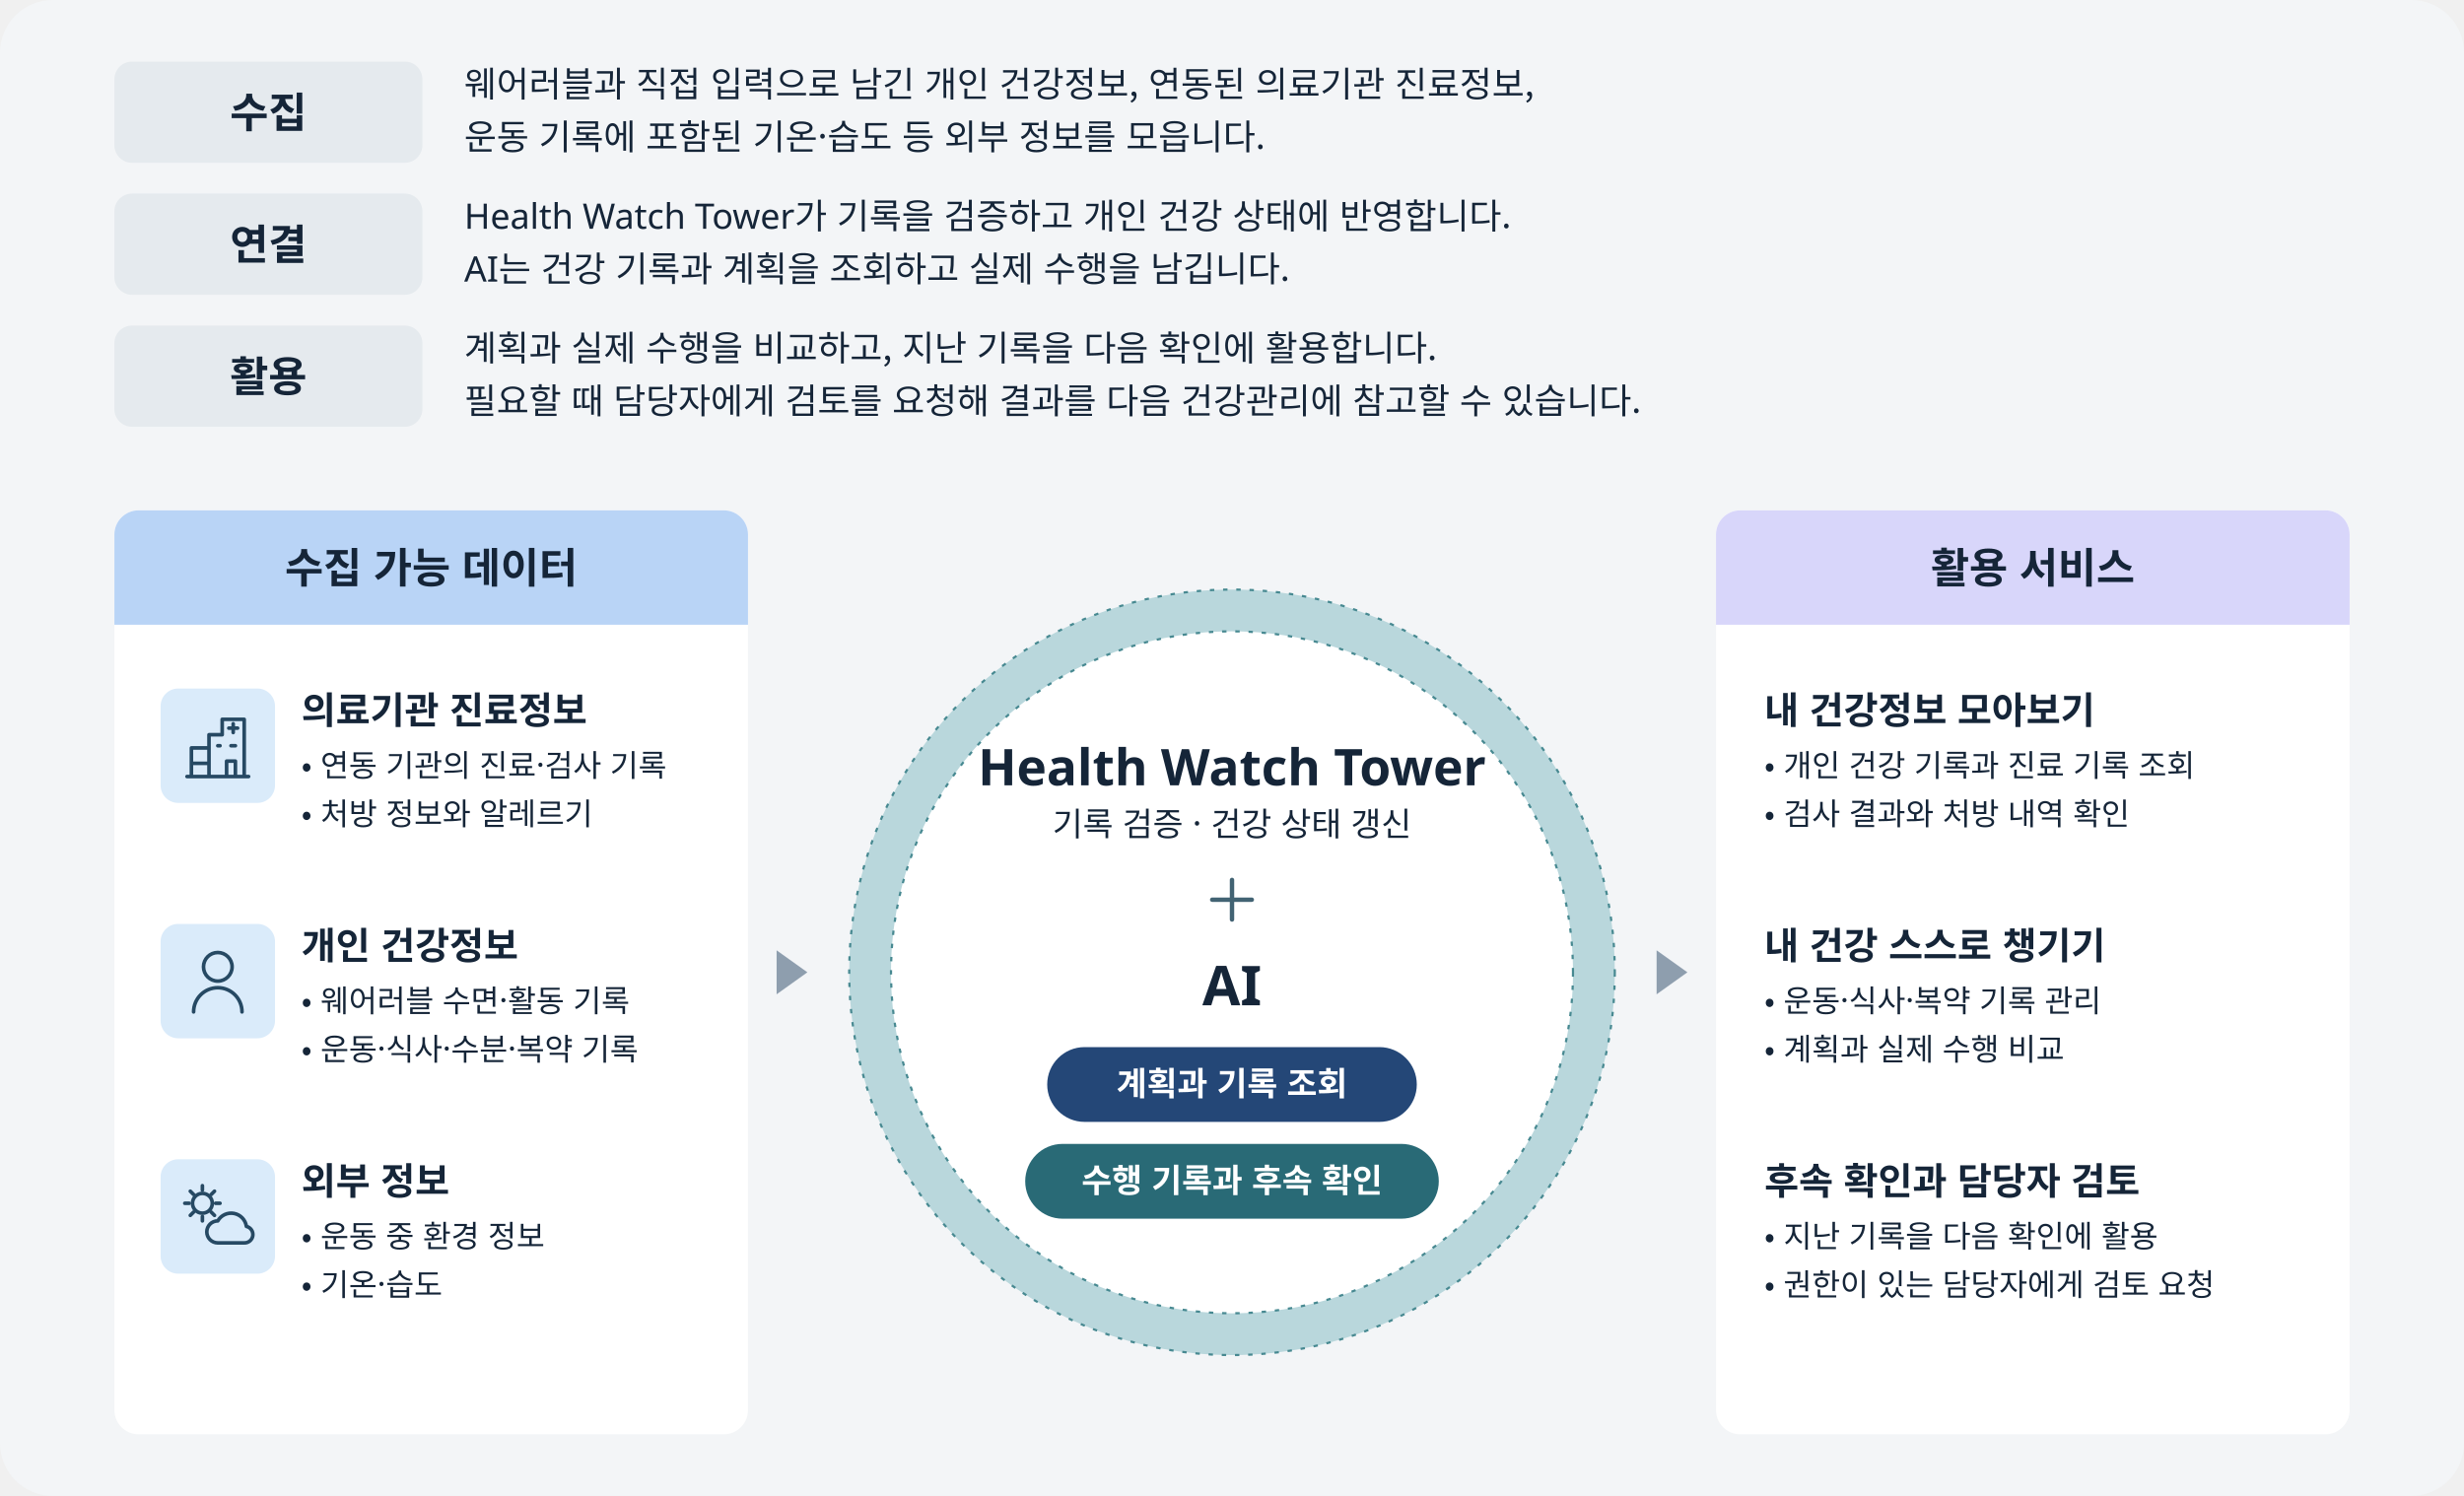
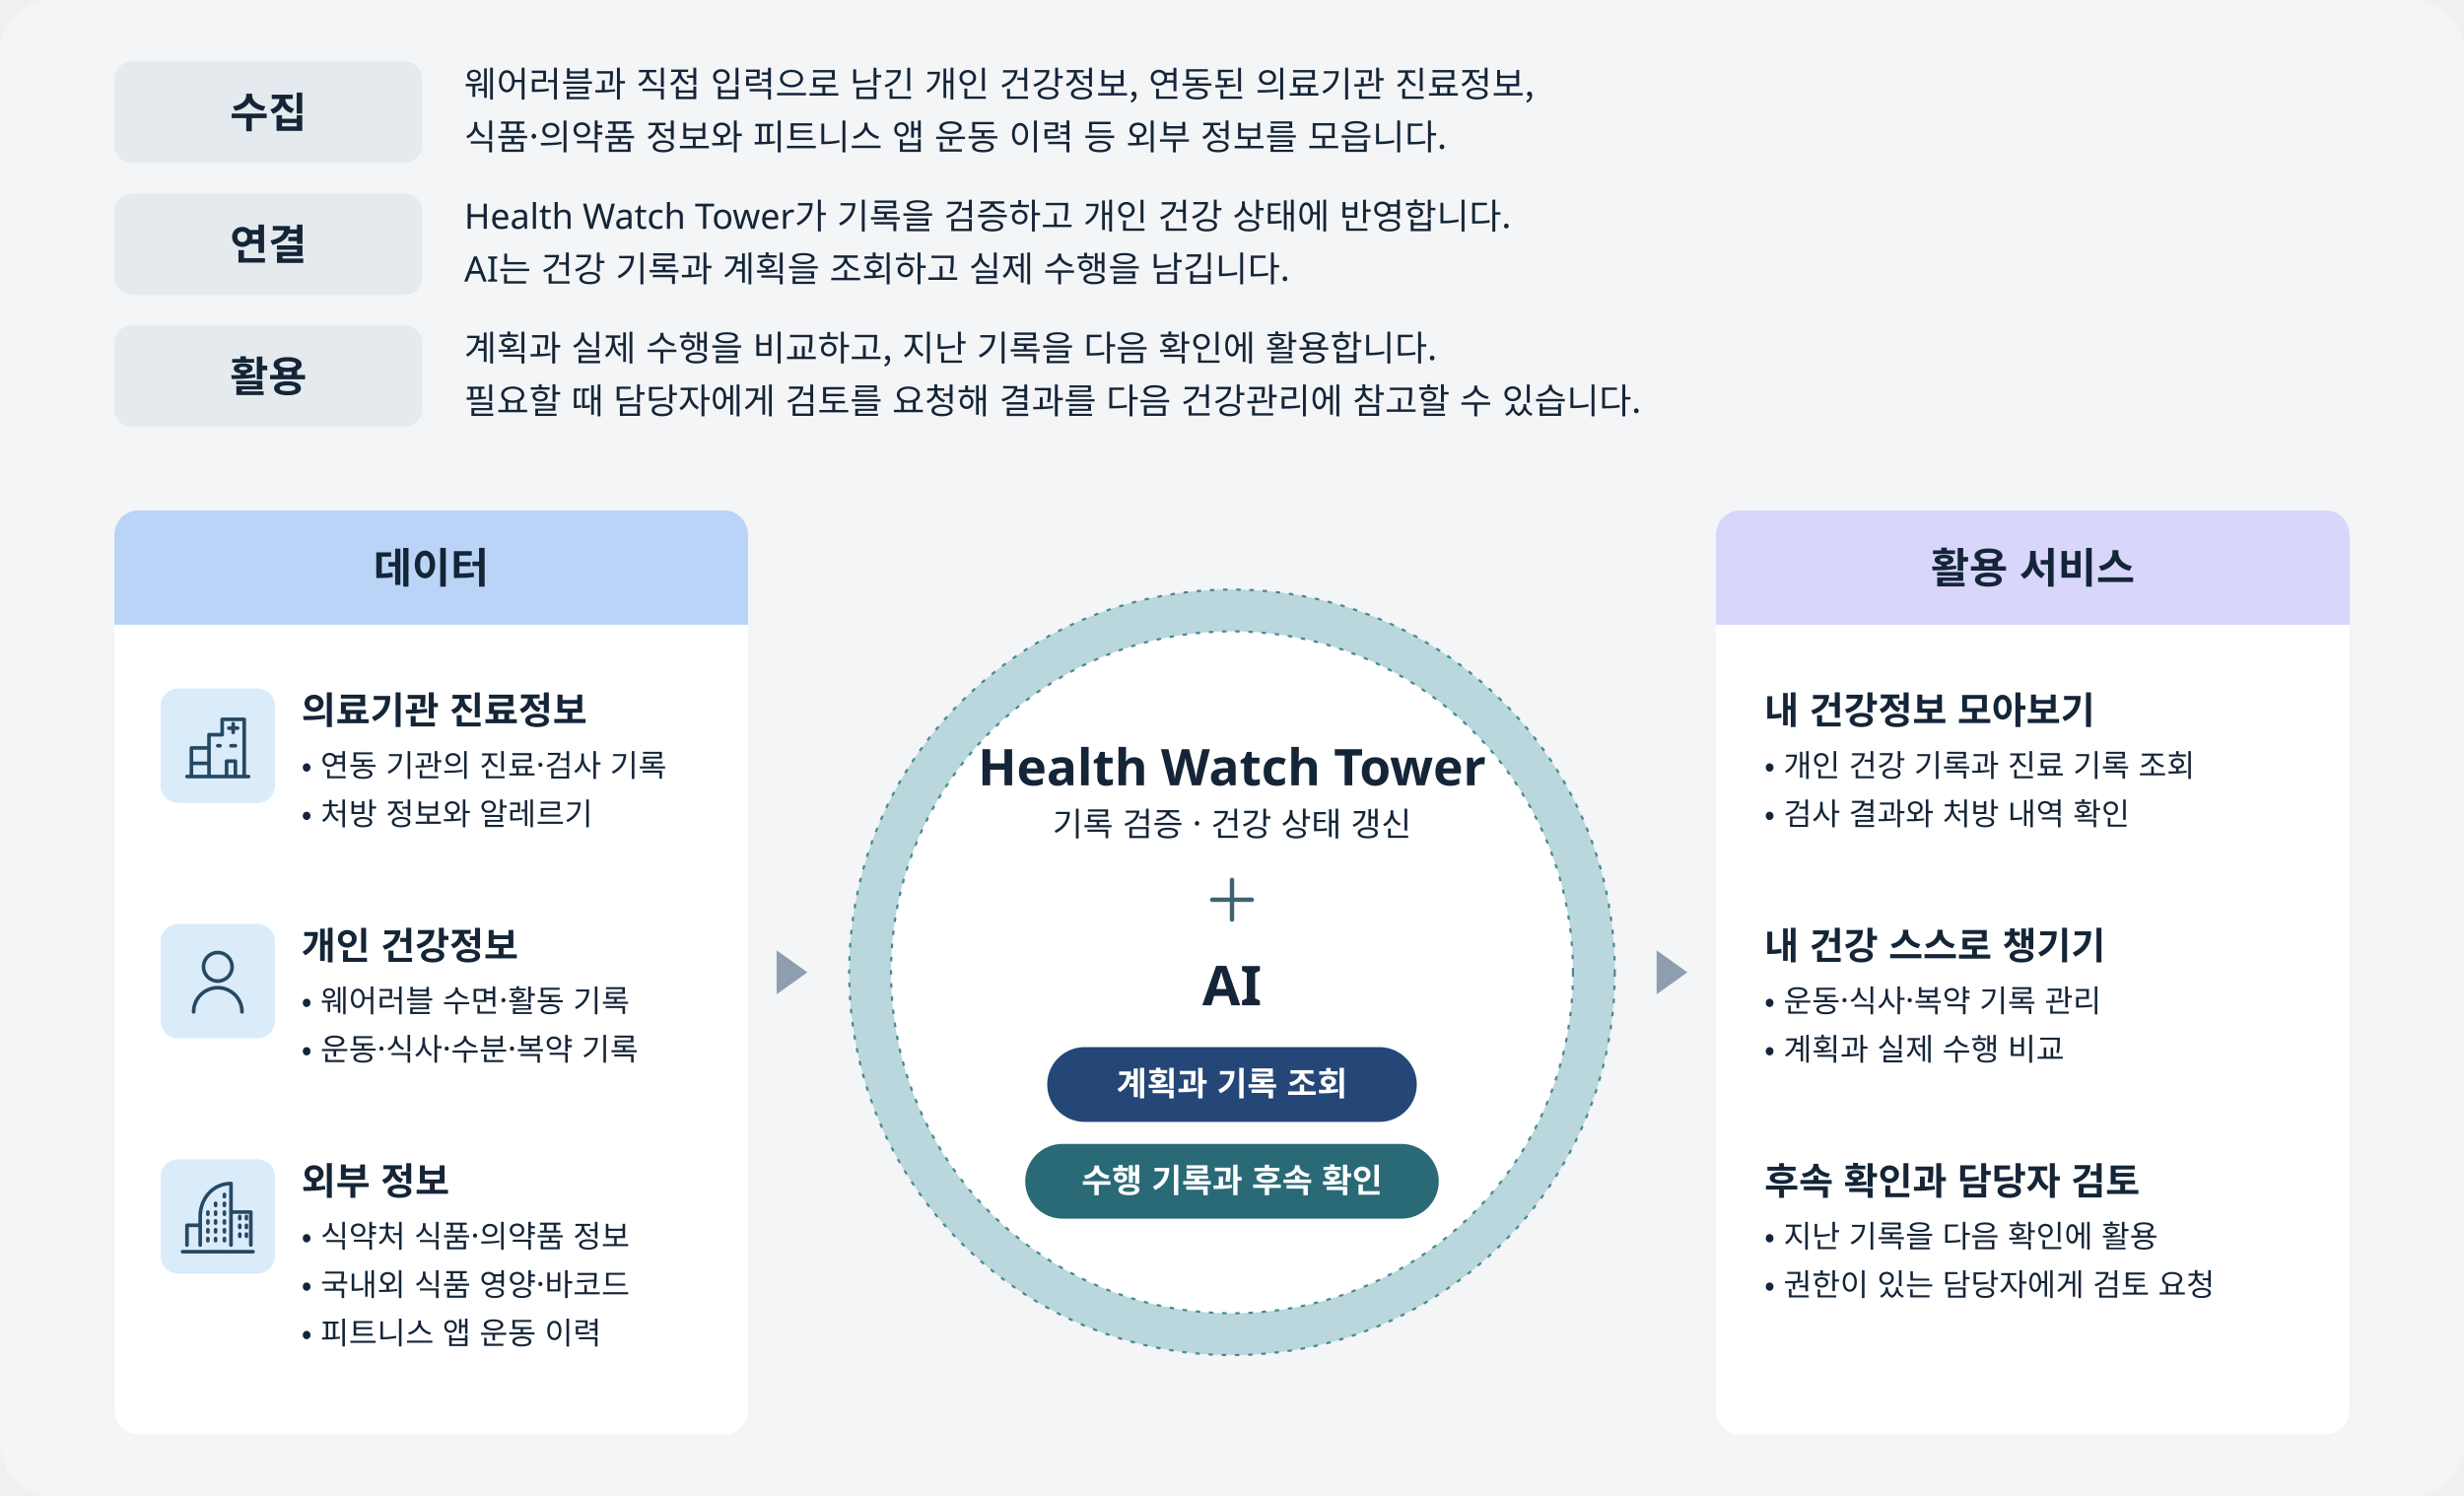
<svg xmlns="http://www.w3.org/2000/svg" viewBox="0 0 1120 680" width="1120" height="680" role="img" aria-labelledby="title description" xml:lang="ko">
  <style>
    text { font-family: "Pretendard", "Noto Sans KR", "Malgun Gothic", "Apple SD Gothic Neo", sans-serif; fill: #152538; }
    .step { font-size: 19px; font-weight: 700; }
    .intro { font-size: 16px; }
    .panel-title { font-size: 19px; font-weight: 700; }
    .section-title { font-size: 17px; font-weight: 700; }
    .detail { font-size: 14px; }
    .hub-title { font-size: 23px; font-weight: 700; }
    .hub-label { font-size: 25px; font-weight: 700; }
    .hub-detail { font-size: 15px; }
    .pill { font-size: 15px; font-weight: 700; fill: #fff; }
    .icon { fill: none; stroke: #264963; stroke-width: 1.65; stroke-linecap: round; stroke-linejoin: round; }
  </style>
  <rect width="1120" height="680" rx="24" fill="#f3f5f7" />
  <g id="steps">
    <rect x="52" y="28" width="140" height="46" rx="8" fill="#e5eaee" />
    <rect x="52" y="88" width="140" height="46" rx="8" fill="#e5eaee" />
    <rect x="52" y="148" width="140" height="46" rx="8" fill="#e5eaee" />
    <text class="step" text-anchor="middle" x="122" y="58">수집</text>
    <text class="step" text-anchor="middle" x="122" y="118">연결</text>
    <text class="step" text-anchor="middle" x="122" y="178">활용</text>
    <text class="intro" x="211" y="44">
      <tspan x="211">웨어러블과 직접 입력으로 남긴 개인 건강정보, 연동된 의료기관 진료정보,</tspan>
-       <tspan x="211" dy="24">운동 기록에 포함된 기온·습도 등 외부 정보를 모읍니다.</tspan>
+       <tspan x="211" dy="24">식품·의약품 정보와 피트니스 앱 운동 이력 등 외부 정보를 모읍니다.</tspan>
    </text>
    <text class="intro" x="211" y="104">
      <tspan x="211">Health Watch Tower가 기록을 검증하고 개인 건강 상태에 반영합니다.</tspan>
      <tspan x="211" dy="24">AI는 건강 기록과 계획을 조회하고 실제 수행을 남깁니다.</tspan>
    </text>
    <text class="intro" x="211" y="164">
      <tspan x="211">계획과 실제 수행을 비교하고, 지난 기록을 다음 확인에 활용합니다.</tspan>
      <tspan x="211" dy="24">필요할 때 담당자에게 검토를 요청해 결과를 다음 건강관리에 참고할 수 있습니다.</tspan>
    </text>
  </g>
  <g id="data">
    <rect x="52" y="232" width="288" height="420" rx="11" fill="#fff" />
    <path d="M63 232h266a11 11 0 0 1 11 11v41H52v-41a11 11 0 0 1 11-11z" fill="#b9d4f6" />
-     <text class="panel-title" text-anchor="middle" x="196" y="265">수집 가능 데이터</text>
+     <text class="panel-title" text-anchor="middle" x="196" y="265">데이터</text>
    <g transform="translate(73 313)">
      <rect width="52" height="52" rx="8" fill="#daebfa" />
      <g class="icon" transform="translate(10 10)">
        <path d="M2 30h28M4 30V17h8M12 30V11h6V4h10v26M20 30v-7h4v7M4 24h8" />
        <path d="M21 8h4m-2-2v4m-7 6h1m5 0h2" />
      </g>
    </g>
    <text class="section-title" x="137" y="329">의료기관 진료정보</text>
    <text class="detail" x="137" y="353">
      <tspan x="137">• 연동 기관의 진료·검사 기록</tspan>
      <tspan x="137" dy="22">• 처방 정보와 알레르기</tspan>
    </text>
    <g transform="translate(73 420)">
      <rect width="52" height="52" rx="8" fill="#daebfa" />
      <g class="icon" transform="translate(10 10)">
        <circle cx="16" cy="9.5" r="6.5" />
        <path d="M5 30a11 11 0 0 1 22 0" />
      </g>
    </g>
    <text class="section-title" x="137" y="436">개인 건강정보</text>
    <text class="detail" x="137" y="460">
      <tspan x="137">• 웨어러블 수면·활동 기록</tspan>
      <tspan x="137" dy="22">• 운동·식사·수분·복약 기록</tspan>
    </text>
    <g transform="translate(73 527)">
      <rect width="52" height="52" rx="8" fill="#daebfa" />
      <g class="icon" transform="translate(10 10)">
-         <circle cx="9" cy="10" r="4.5" />
-         <path d="M9 2v2M9 16v2M1 10h2m12 0h2M3.5 4.5 5 6m8 8 1.5 1.5M3.5 15.5 5 14m8-8 1.5-1.5" />
-         <path d="M16 28a5 5 0 0 1 0-10 7 7 0 0 1 13 2.5A3.8 3.8 0 0 1 28 28Z" />
+         <path d="M0 32h32M2 29V20h5m1 9V16C8 7.7 13.9 1 22 1v28m0-15h9v15" />
+         <path d="M11.5 14v1m0 3v1m0 3v1m0 3v1m3.5-17v1m0 3v1m0 3v1m0 3v1m0 3v1m4-21v1m0 3v1m0 3v1m0 3v1m0 3v1m0 3v1m7-11v1m0 3v1m0 3v1m3-9v1m0 3v1m0 3v1" />
      </g>
    </g>
    <text class="section-title" x="137" y="543">외부 정보</text>
    <text class="detail" x="137" y="567">
-       <tspan x="137">• 운동 중 환경 정보</tspan>
-       <tspan x="137" dy="22">• 기온·습도</tspan>
+       <tspan x="137">• 식약처 식품·의약품 정보</tspan>
+       <tspan x="137" dy="22">• 국내외 식품 영양·바코드</tspan>
+       <tspan x="137" dy="22">• 피트니스 앱 운동 이력</tspan>
    </text>
  </g>
  <path d="M353 432 367 442 353 452zM753 432 767 442 753 452z" fill="#8e9eae" />
  <g id="hub" text-anchor="middle">
    <circle cx="560" cy="442" r="174" fill="#b9d7dc" stroke="#478991" stroke-dasharray="2 4" />
    <circle cx="560" cy="442" r="155" fill="#fff" stroke="#478991" stroke-dasharray="2 4" />
    <text class="hub-title" x="560" y="357">Health Watch Tower</text>
    <text class="hub-detail" x="560" y="380">기록 검증 · 건강 상태 갱신</text>
    <path d="M551 409h18m-9-9v18" fill="none" stroke="#426373" stroke-width="2" stroke-linecap="round" />
    <text class="hub-label" x="560" y="457">AI</text>
    <rect x="476" y="476" width="168" height="34" rx="17" fill="#244777" />
    <text class="pill" x="560" y="498">계획과 기록 조회</text>
    <rect x="466" y="520" width="188" height="34" rx="17" fill="#296a76" />
    <text class="pill" x="560" y="542">수행 기록과 후속 확인</text>
  </g>
  <g id="services">
    <rect x="780" y="232" width="288" height="420" rx="11" fill="#fff" />
    <path d="M791 232h266a11 11 0 0 1 11 11v41H780v-41a11 11 0 0 1 11-11z" fill="#d8d6fa" />
    <text class="panel-title" text-anchor="middle" x="924" y="265">활용 서비스</text>
    <text class="section-title" x="802" y="329">내 건강정보 모아보기</text>
    <text class="detail" x="802" y="353">
      <tspan x="802">• 개인 건강 기록과 진료 기록 조회</tspan>
      <tspan x="802" dy="22">• 검사 결과와 처방 내역 확인</tspan>
    </text>
    <text class="section-title" x="802" y="436">내 건강 스스로 챙기기</text>
    <text class="detail" x="802" y="460">
      <tspan x="802">• 운동·식사·복약 기록 관리</tspan>
      <tspan x="802" dy="22">• 계획과 실제 수행 비교</tspan>
    </text>
    <text class="section-title" x="802" y="543">후속 확인과 담당자 검토</text>
    <text class="detail" x="802" y="567">
      <tspan x="802">• 지난 기록을 다음 확인에 활용</tspan>
      <tspan x="802" dy="22">• 권한이 있는 담당자에게 검토 요청</tspan>
    </text>
  </g>
</svg>
